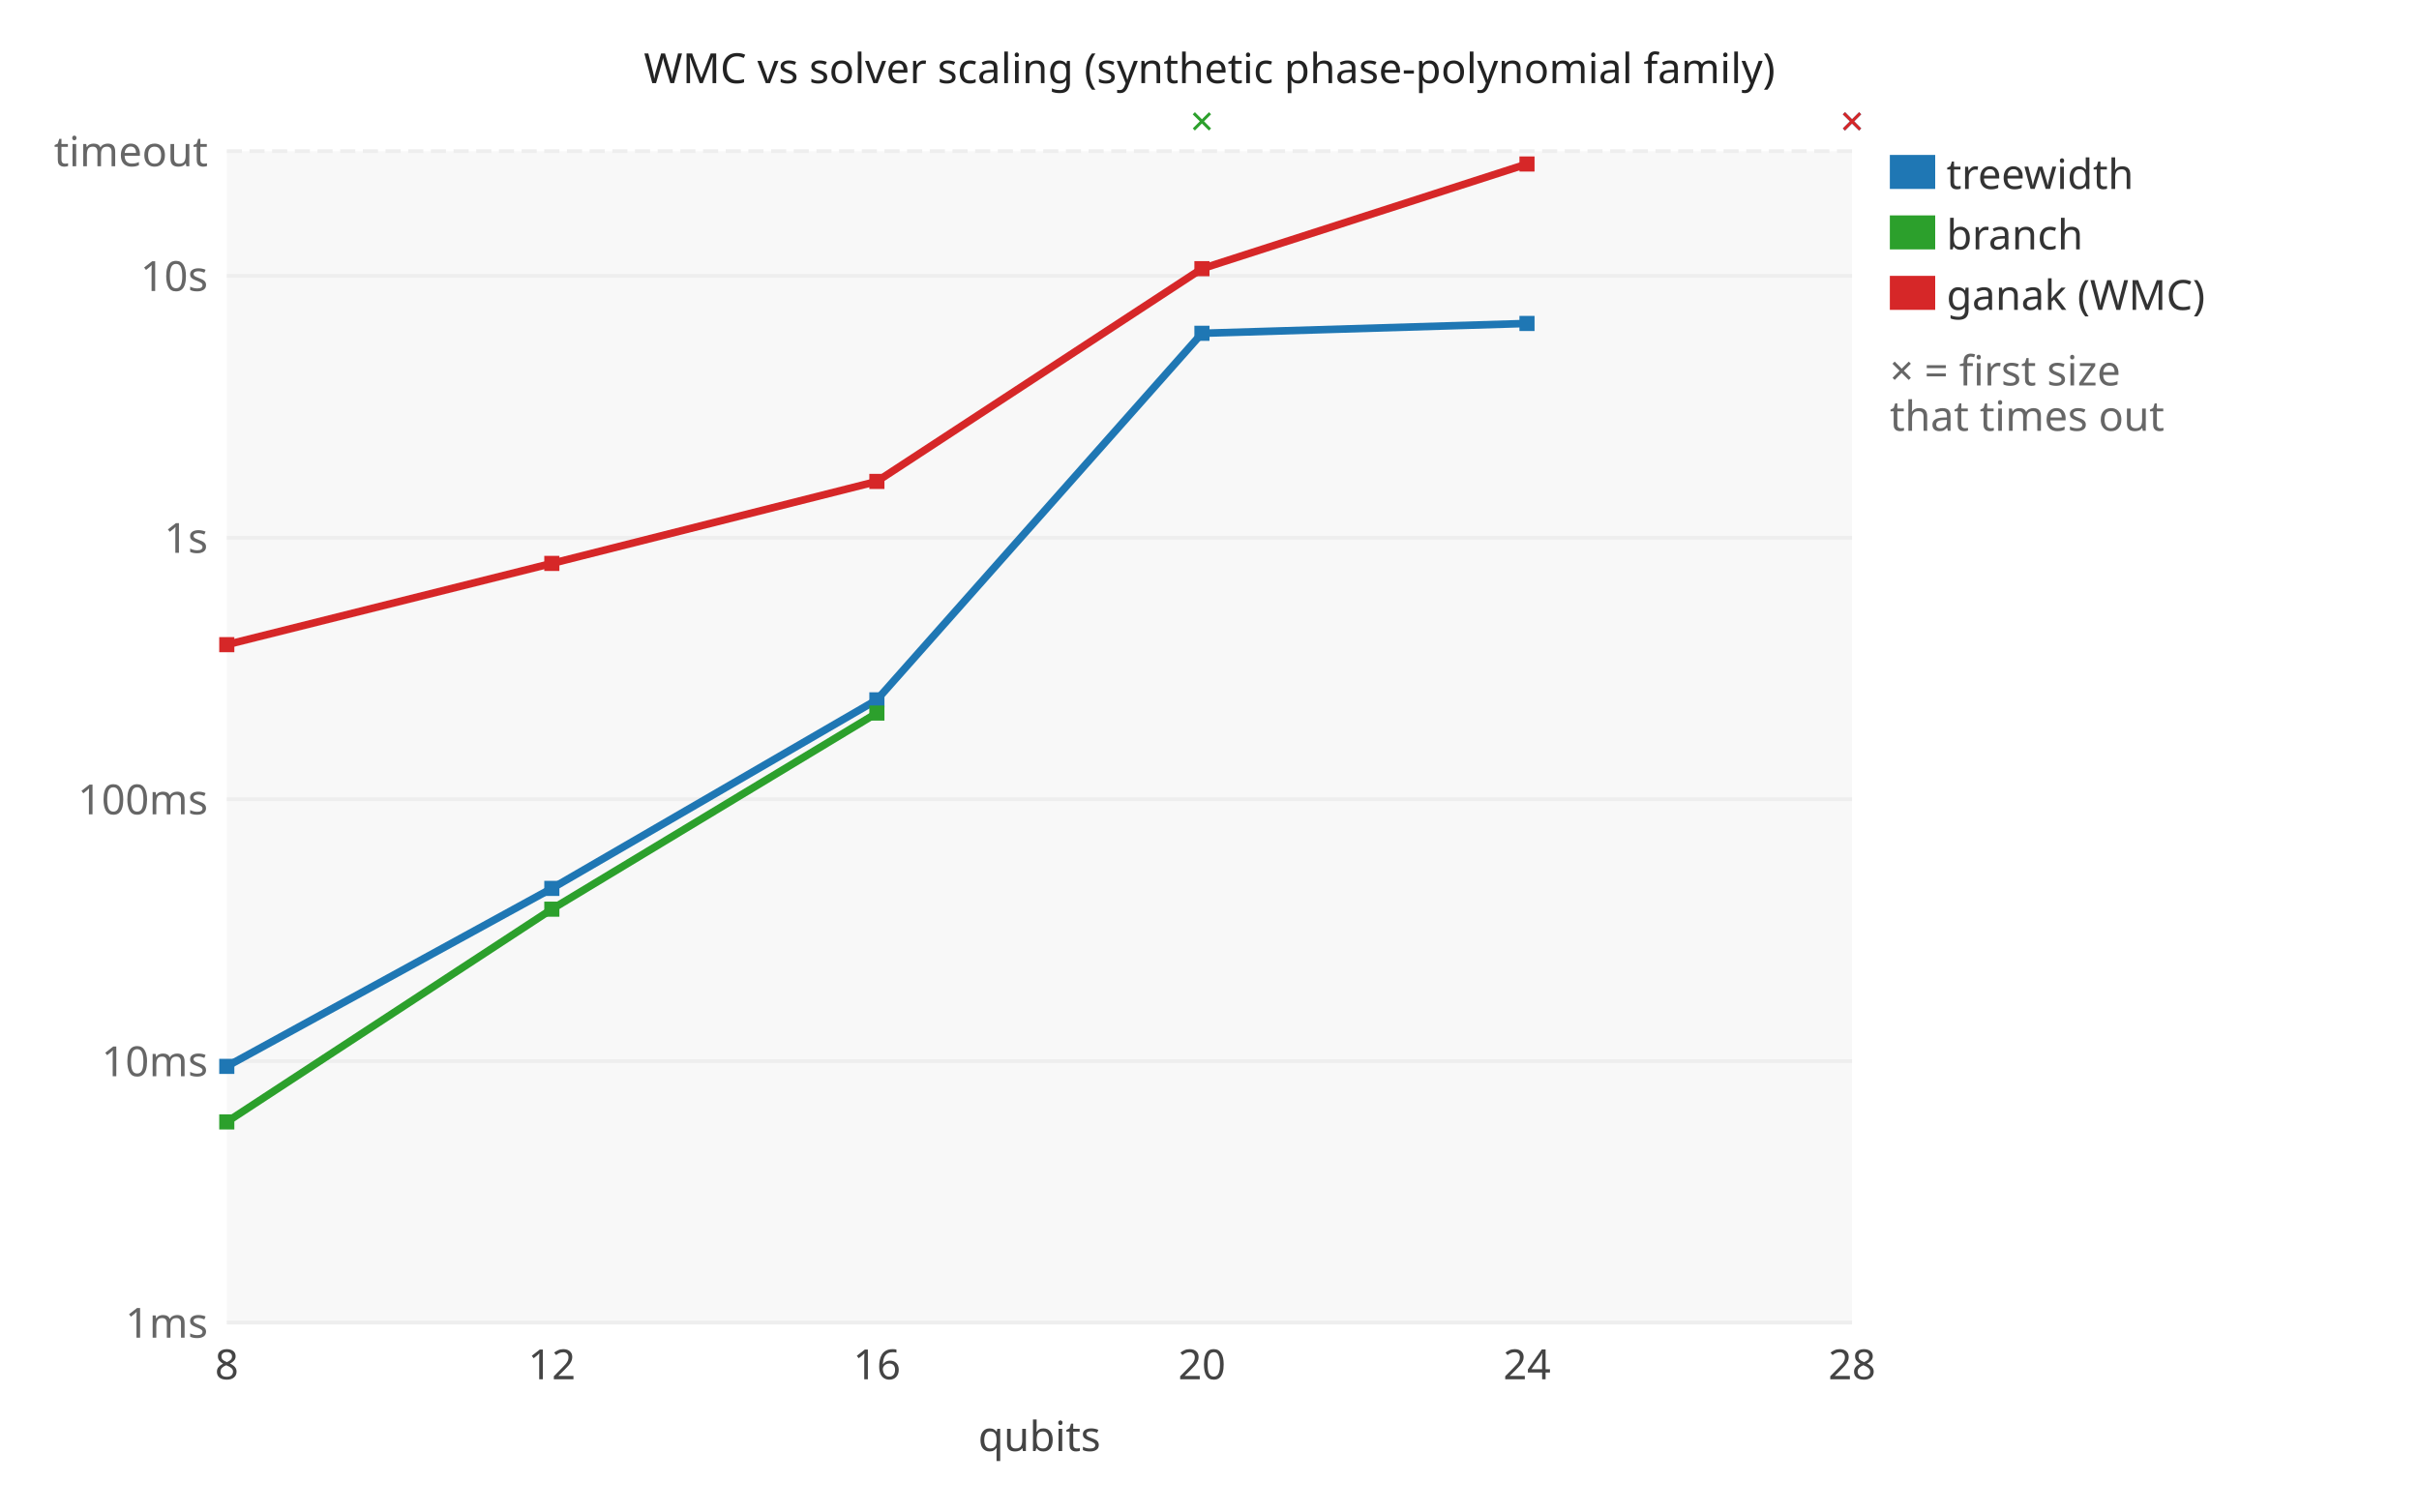
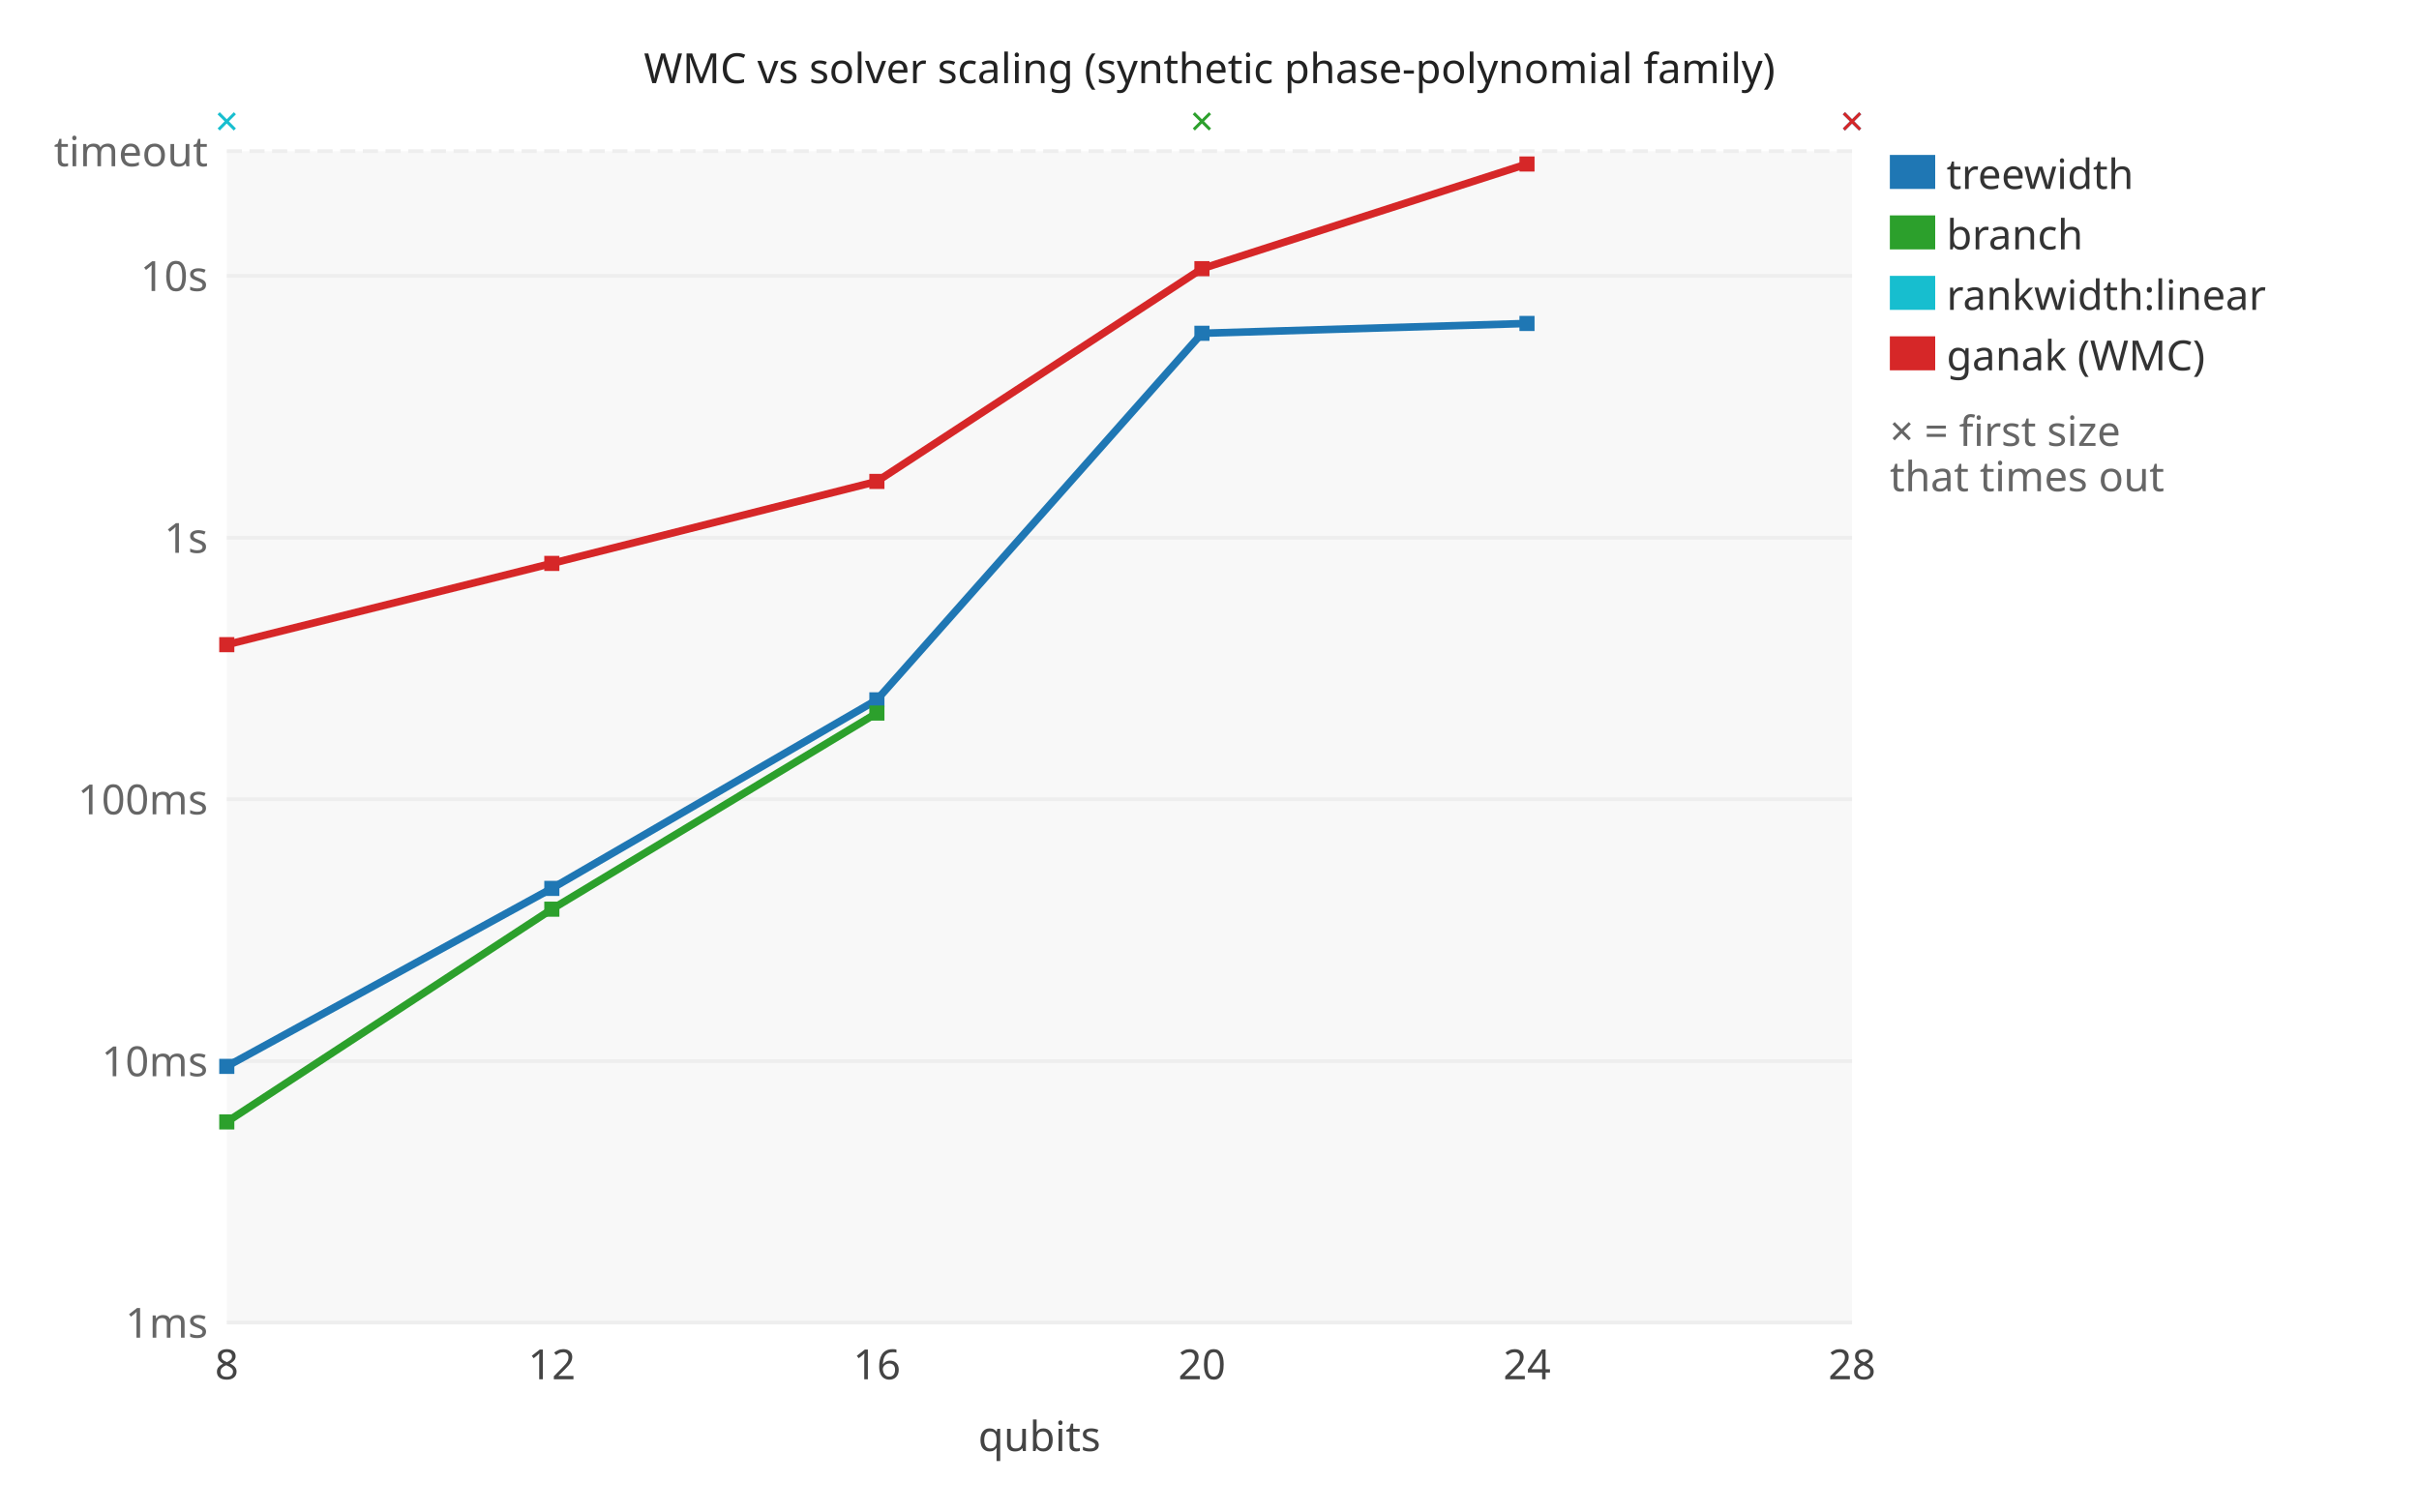
<svg xmlns="http://www.w3.org/2000/svg" width="640" height="400" viewBox="0 0 640 400">
  <style>text{font-family:sans-serif;font-size:11px;}</style>
  <rect x="60.0" y="40.0" width="430.0" height="310.0" fill="#f8f8f8" opacity="1.00" />
  <text x="320.0" y="22.0" text-anchor="middle" fill="#222" font-size="12">WMC vs solver scaling (synthetic phase-polynomial family)</text>
  <line x1="60.0" y1="350.0" x2="490.0" y2="350.0" stroke="#eee" stroke-width="1.0" />
  <text x="55.0" y="354.0" text-anchor="end" fill="#666" font-size="9">1ms</text>
  <line x1="60.0" y1="280.8" x2="490.0" y2="280.8" stroke="#eee" stroke-width="1.0" />
  <text x="55.0" y="284.8" text-anchor="end" fill="#666" font-size="9">10ms</text>
  <line x1="60.0" y1="211.5" x2="490.0" y2="211.5" stroke="#eee" stroke-width="1.0" />
  <text x="55.0" y="215.5" text-anchor="end" fill="#666" font-size="9">100ms</text>
  <line x1="60.0" y1="142.3" x2="490.0" y2="142.3" stroke="#eee" stroke-width="1.0" />
  <text x="55.0" y="146.3" text-anchor="end" fill="#666" font-size="9">1s</text>
  <line x1="60.0" y1="73.0" x2="490.0" y2="73.0" stroke="#eee" stroke-width="1.0" />
  <text x="55.0" y="77.0" text-anchor="end" fill="#666" font-size="9">10s</text>
  <line x1="60.0" y1="40.0" x2="490.0" y2="40.0" stroke="#eee" stroke-width="1.0" stroke-dasharray="4,2" />
  <text x="55.0" y="44.0" text-anchor="end" fill="#666" font-size="9">timeout</text>
  <text x="60.0" y="365.0" text-anchor="middle" fill="#444" font-size="9">8</text>
  <text x="146.0" y="365.0" text-anchor="middle" fill="#444" font-size="9">12</text>
  <text x="232.0" y="365.0" text-anchor="middle" fill="#444" font-size="9">16</text>
  <text x="318.0" y="365.0" text-anchor="middle" fill="#444" font-size="9">20</text>
  <text x="404.0" y="365.0" text-anchor="middle" fill="#444" font-size="9">24</text>
  <text x="490.0" y="365.0" text-anchor="middle" fill="#444" font-size="9">28</text>
  <text x="275.0" y="384.0" text-anchor="middle" fill="#444" font-size="10">qubits</text>
  <polyline points="60.0,282.2 146.0,235.1 232.0,185.2 318.0,88.2 404.0,85.6" stroke="#1f77b4" stroke-width="2.0" fill="none" />
  <rect x="58.0" y="280.2" width="4.0" height="4.0" fill="#1f77b4" opacity="1.00" />
  <rect x="144.0" y="233.1" width="4.0" height="4.0" fill="#1f77b4" opacity="1.00" />
  <rect x="230.0" y="183.2" width="4.0" height="4.0" fill="#1f77b4" opacity="1.00" />
  <rect x="316.0" y="86.2" width="4.0" height="4.0" fill="#1f77b4" opacity="1.00" />
  <rect x="402.0" y="83.6" width="4.0" height="4.0" fill="#1f77b4" opacity="1.00" />
  <text x="490.0" y="36.0" text-anchor="middle" fill="#1f77b4" font-size="13">×</text>
  <polyline points="60.0,296.9 146.0,240.6 232.0,188.7" stroke="#2ca02c" stroke-width="2.0" fill="none" />
  <rect x="58.0" y="294.9" width="4.0" height="4.0" fill="#2ca02c" opacity="1.00" />
  <rect x="144.0" y="238.6" width="4.0" height="4.0" fill="#2ca02c" opacity="1.00" />
  <rect x="230.0" y="186.7" width="4.0" height="4.0" fill="#2ca02c" opacity="1.00" />
  <text x="318.0" y="36.0" text-anchor="middle" fill="#2ca02c" font-size="13">×</text>
+   <text x="60.0" y="36.0" text-anchor="middle" fill="#17becf" font-size="13">×</text>
  <polyline points="60.0,170.6 146.0,149.1 232.0,127.4 318.0,71.1 404.0,43.4" stroke="#d62728" stroke-width="2.0" fill="none" />
  <rect x="58.0" y="168.6" width="4.0" height="4.0" fill="#d62728" opacity="1.00" />
  <rect x="144.0" y="147.1" width="4.0" height="4.0" fill="#d62728" opacity="1.00" />
  <rect x="230.0" y="125.4" width="4.0" height="4.0" fill="#d62728" opacity="1.00" />
  <rect x="316.0" y="69.1" width="4.0" height="4.0" fill="#d62728" opacity="1.00" />
  <rect x="402.0" y="41.4" width="4.0" height="4.0" fill="#d62728" opacity="1.00" />
  <text x="490.0" y="36.0" text-anchor="middle" fill="#d62728" font-size="13">×</text>
  <rect x="500.0" y="41.0" width="12.0" height="9.0" fill="#1f77b4" opacity="1.00" />
  <text x="515.0" y="50.0" text-anchor="start" fill="#333" font-size="10">treewidth</text>
  <rect x="500.0" y="57.0" width="12.0" height="9.0" fill="#2ca02c" opacity="1.00" />
  <text x="515.0" y="66.0" text-anchor="start" fill="#333" font-size="10">branch</text>
-   <rect x="500.0" y="73.0" width="12.0" height="9.0" fill="#d62728" opacity="1.00" />
-   <text x="515.0" y="82.0" text-anchor="start" fill="#333" font-size="10">ganak (WMC)</text>
-   <text x="500.0" y="102.0" text-anchor="start" fill="#666" font-size="9">× = first size</text>
-   <text x="500.0" y="114.0" text-anchor="start" fill="#666" font-size="9">that times out</text>
+   <rect x="500.0" y="73.0" width="12.0" height="9.0" fill="#17becf" opacity="1.00" />
+   <text x="515.0" y="82.0" text-anchor="start" fill="#333" font-size="10">rankwidth:linear</text>
+   <rect x="500.0" y="89.0" width="12.0" height="9.0" fill="#d62728" opacity="1.00" />
+   <text x="515.0" y="98.0" text-anchor="start" fill="#333" font-size="10">ganak (WMC)</text>
+   <text x="500.0" y="118.0" text-anchor="start" fill="#666" font-size="9">× = first size</text>
+   <text x="500.0" y="130.0" text-anchor="start" fill="#666" font-size="9">that times out</text>
</svg>
